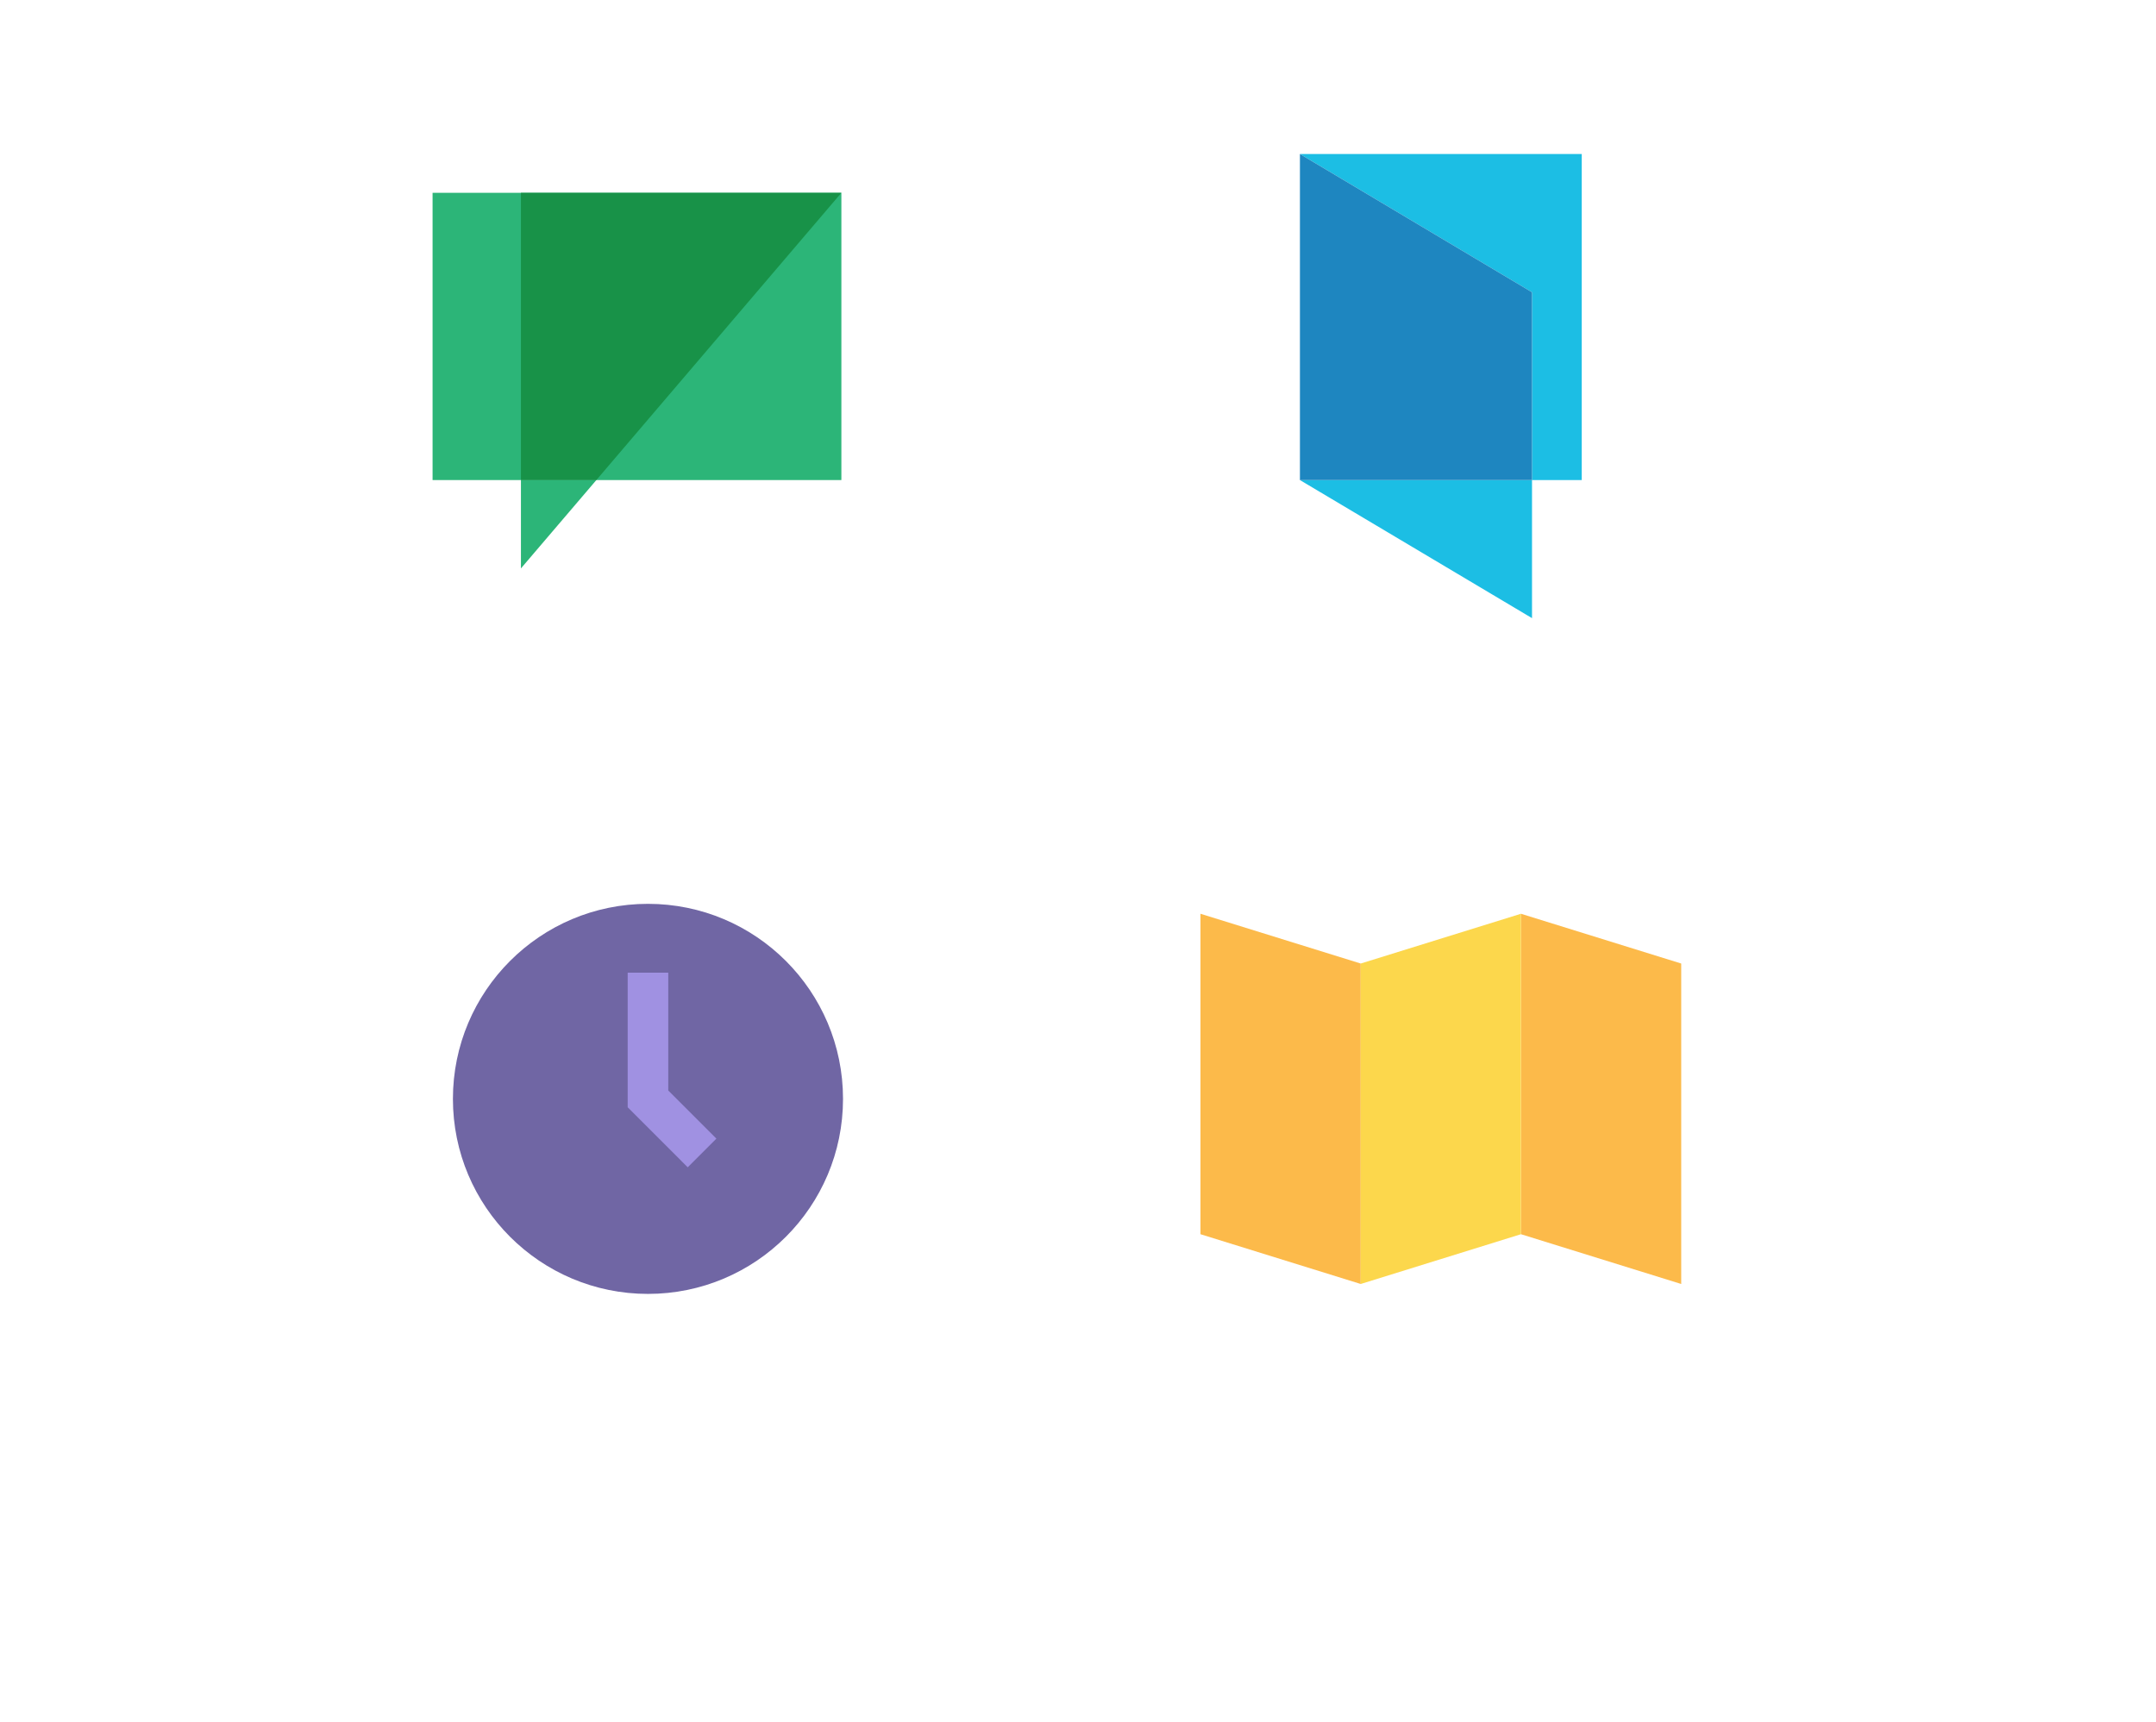
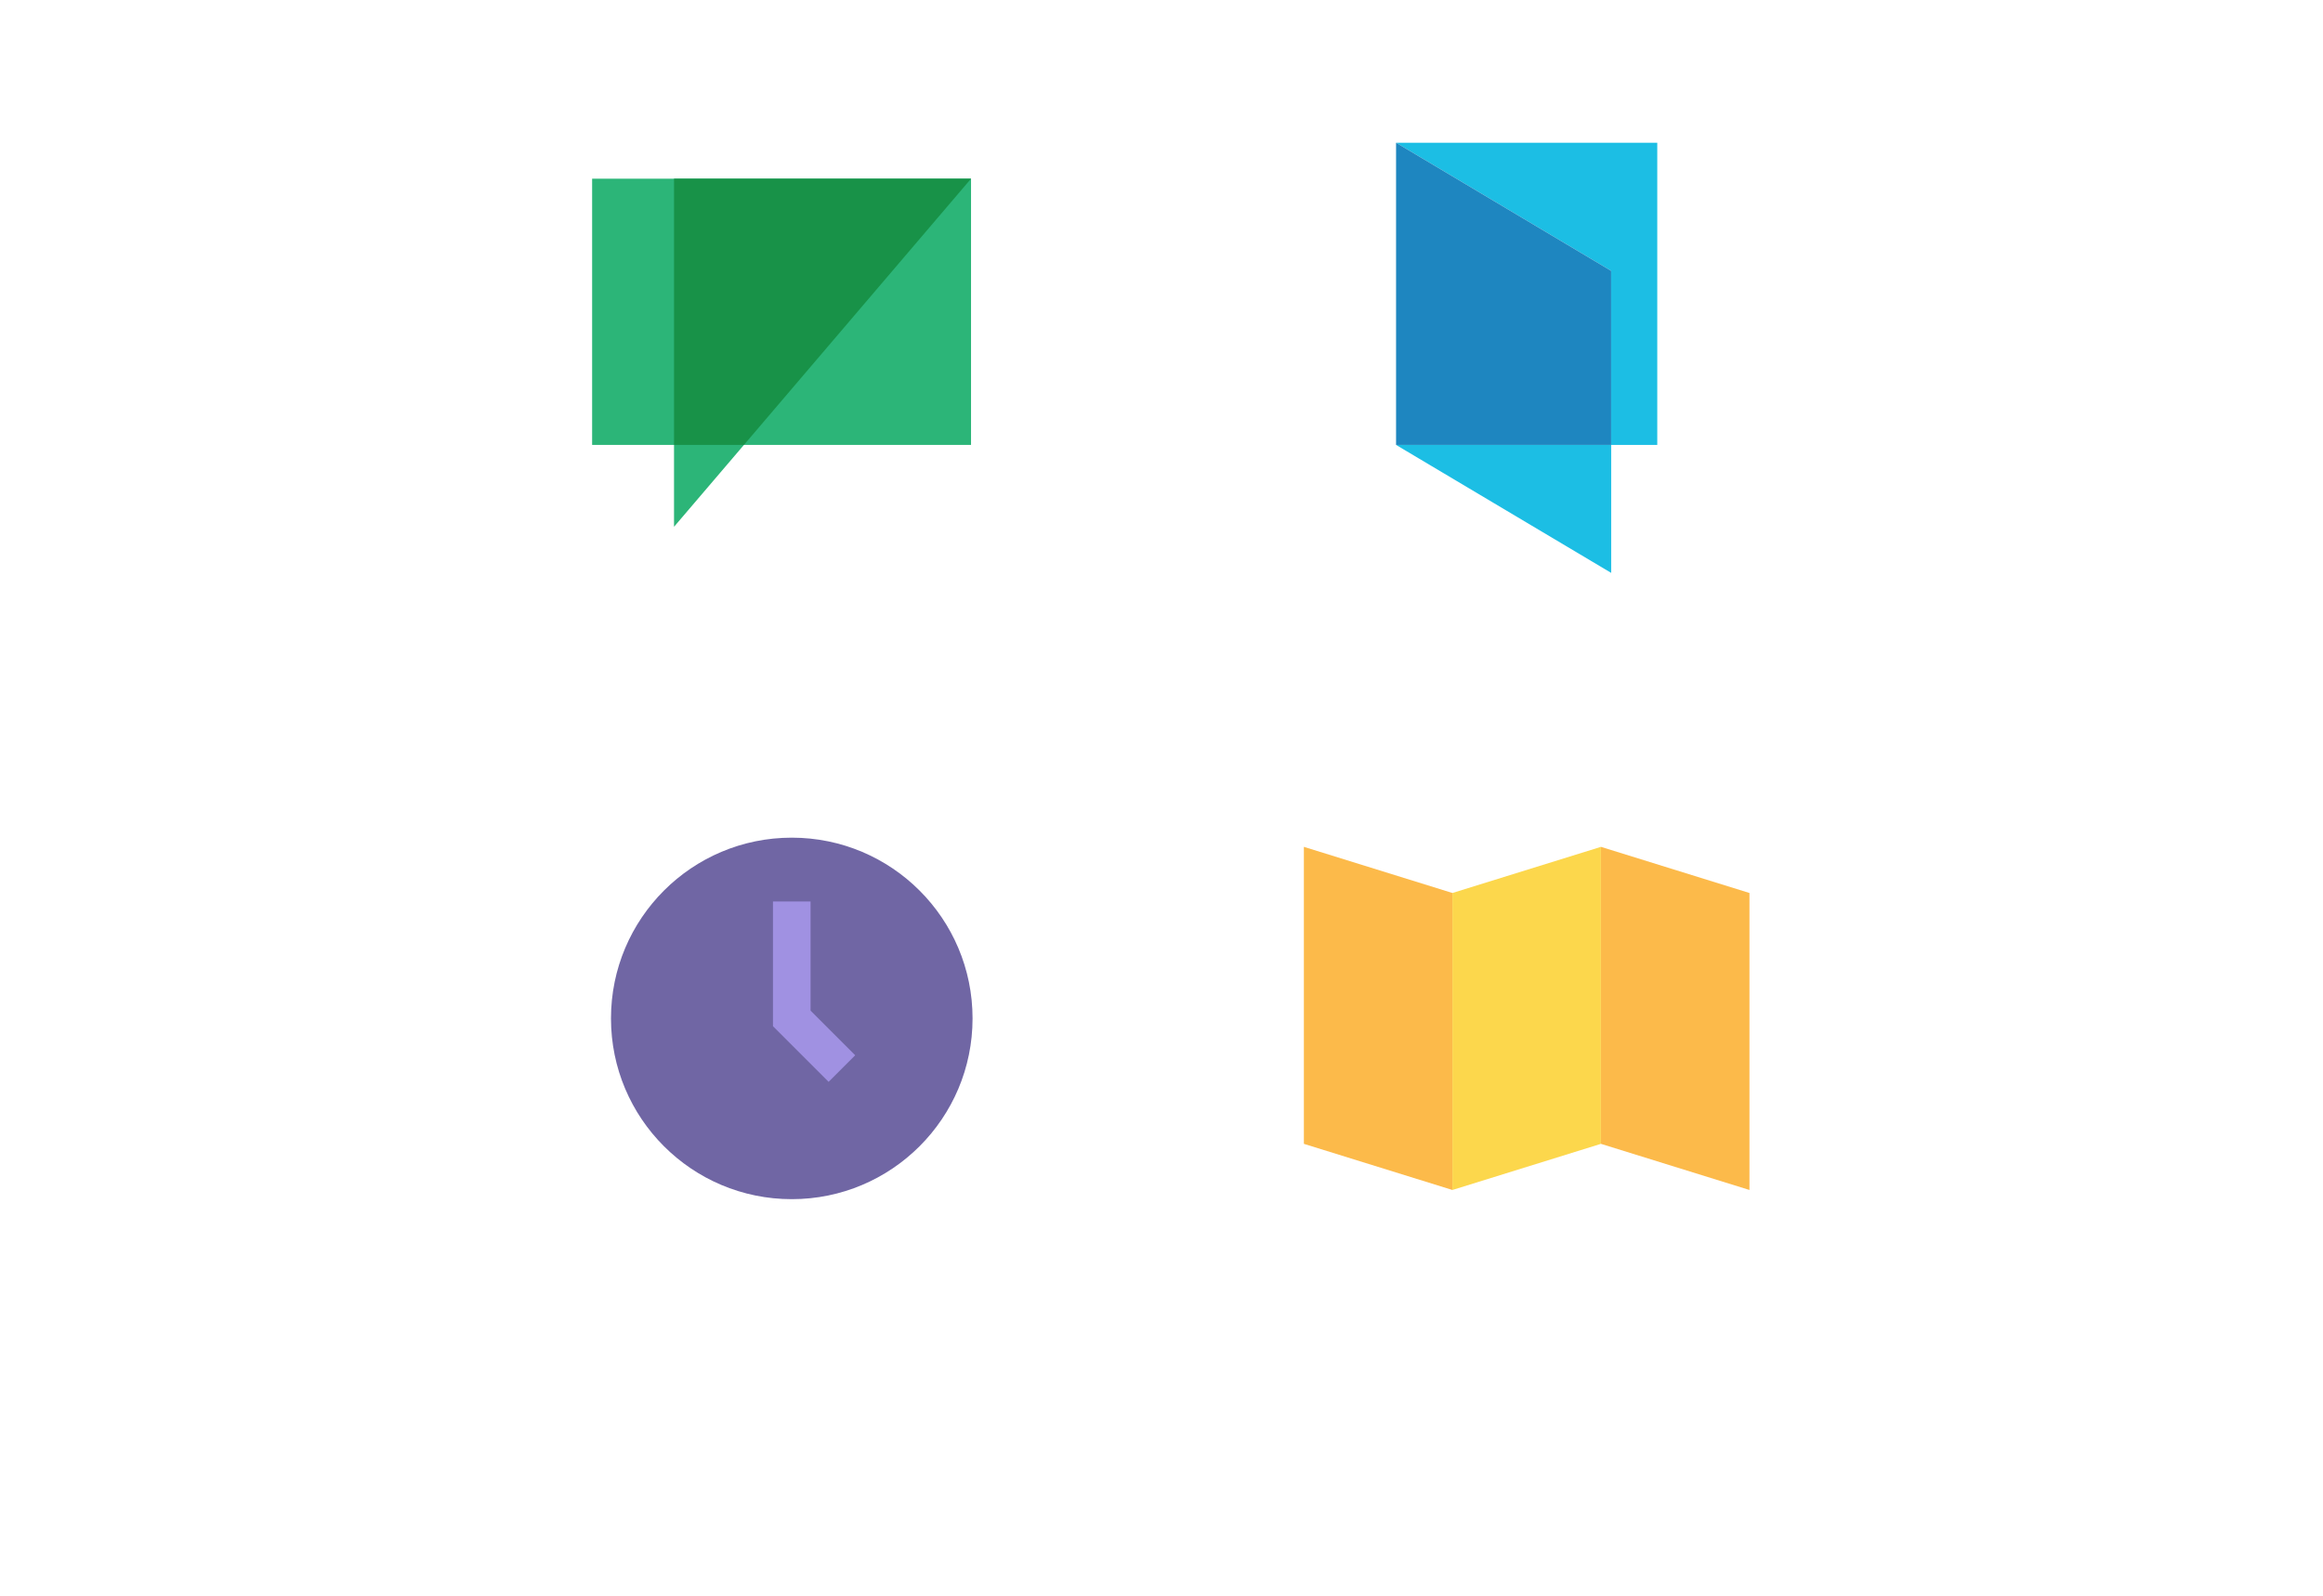
- <svg xmlns="http://www.w3.org/2000/svg" version="1.1" id="Layer_1" x="0px" y="0px" width="1108px" height="884.675px" viewBox="0 0 1108 884.675" enable-background="new 0 0 1108 884.675" xml:space="preserve">
-   <rect x="222.306" y="99.098" fill="#2CB578" width="210.09" height="147.642" />
-   <polygon fill="#2CB578" points="306.477,246.74 267.716,292.148 267.716,246.74 " />
-   <polygon fill="#189248" points="432.396,99.098 306.477,246.74 267.716,246.74 267.716,99.098 " />
-   <polygon fill="#1CBEE4" points="812.884,79.163 812.884,246.74 787.324,246.74 787.324,150.214 668.053,79.163 " />
-   <polygon fill="#1CBEE4" points="787.324,246.74 787.324,317.707 668.053,246.74 " />
-   <polygon fill="#1E86C0" points="787.324,150.214 787.324,246.74 668.053,246.74 668.053,79.163 " />
-   <path fill="#7066A4" d="M433.239,564.795c0,55.366-44.881,100.242-100.239,100.242c-55.361,0-100.238-44.876-100.238-100.242  c0-55.365,44.877-100.242,100.238-100.242C388.358,464.553,433.239,509.43,433.239,564.795z" />
-   <polyline fill="none" stroke="#A091E2" stroke-width="20.848" stroke-miterlimit="10" points="333,499.936 333,564.795   360.797,592.594 " />
-   <polygon fill="#FCBA4A" points="699.294,659.939 616.942,634.357 616.942,469.651 699.294,495.233 " />
-   <polygon fill="#FCBA4A" points="864,659.939 781.646,634.357 781.646,469.651 864,495.233 " />
-   <polygon fill="#FCD74C" points="699.294,659.939 781.646,634.357 781.646,469.651 699.294,495.233 " />
+ <svg xmlns="http://www.w3.org/2000/svg" version="1.1" id="Layer_1" x="0px" y="0px" width="1288px" height="884.675px" viewBox="0 0 1288 884.675" enable-background="new 0 0 1288 884.675" xml:space="preserve">
+   <rect x="328.306" y="99.098" fill="#2CB578" width="210.09" height="147.642" />
+   <polygon fill="#2CB578" points="412.477,246.74 373.716,292.148 373.716,246.74 " />
+   <polygon fill="#189248" points="538.396,99.098 412.477,246.74 373.716,246.74 373.716,99.098 " />
+   <polygon fill="#1CBEE4" points="918.884,79.163 918.884,246.74 893.324,246.74 893.324,150.214 774.053,79.163 " />
+   <polygon fill="#1CBEE4" points="893.324,246.74 893.324,317.707 774.053,246.74 " />
+   <polygon fill="#1E86C0" points="893.324,150.214 893.324,246.74 774.053,246.74 774.053,79.163 " />
+   <path fill="#7066A4" d="M539.239,564.795c0,55.366-44.881,100.242-100.239,100.242c-55.361,0-100.238-44.876-100.238-100.242  c0-55.365,44.877-100.242,100.238-100.242C494.358,464.553,539.239,509.43,539.239,564.795z" />
+   <polyline fill="none" stroke="#A091E2" stroke-width="20.848" stroke-miterlimit="10" points="439,499.936 439,564.795   466.797,592.594 " />
+   <polygon fill="#FCBA4A" points="805.294,659.939 722.942,634.357 722.942,469.651 805.294,495.233 " />
+   <polygon fill="#FCBA4A" points="970,659.939 887.646,634.357 887.646,469.651 970,495.233 " />
+   <polygon fill="#FCD74C" points="805.294,659.939 887.646,634.357 887.646,469.651 805.294,495.233 " />
  <g>
</g>
  <g>
</g>
  <g>
</g>
  <g>
</g>
  <g>
</g>
  <g>
</g>
  <g>
</g>
  <g>
</g>
  <g>
</g>
  <g>
</g>
  <g>
</g>
  <g>
</g>
  <g>
</g>
  <g>
</g>
  <g>
</g>
</svg>
